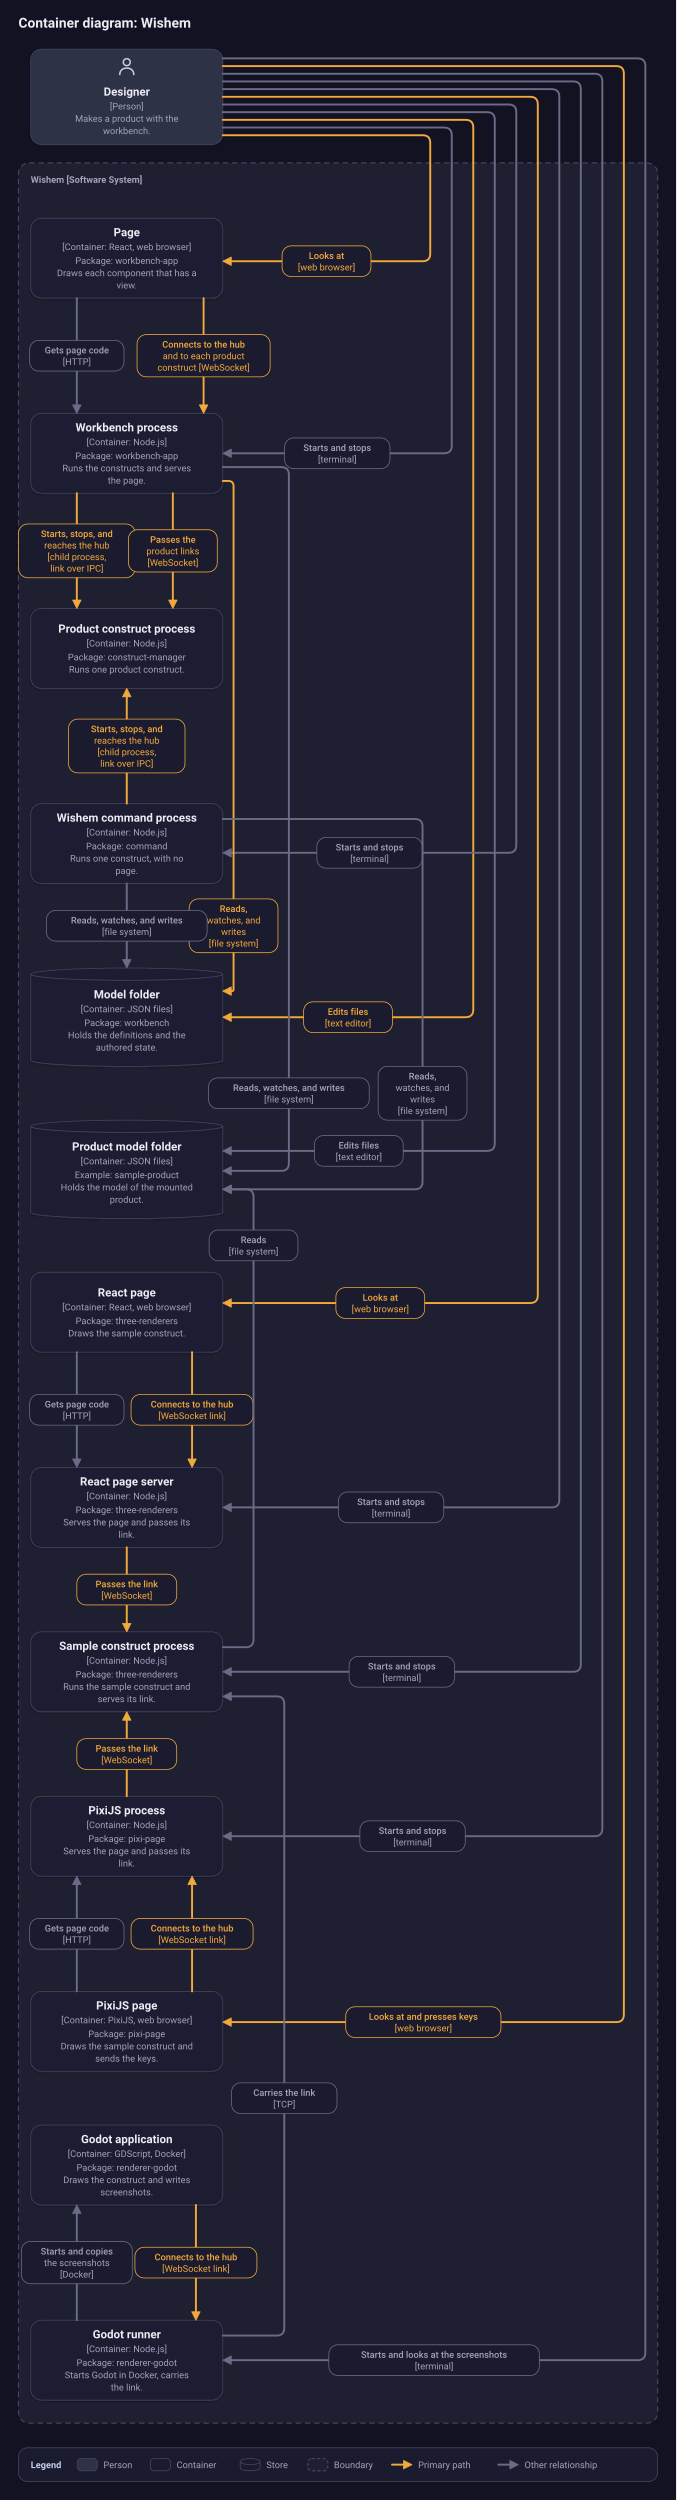
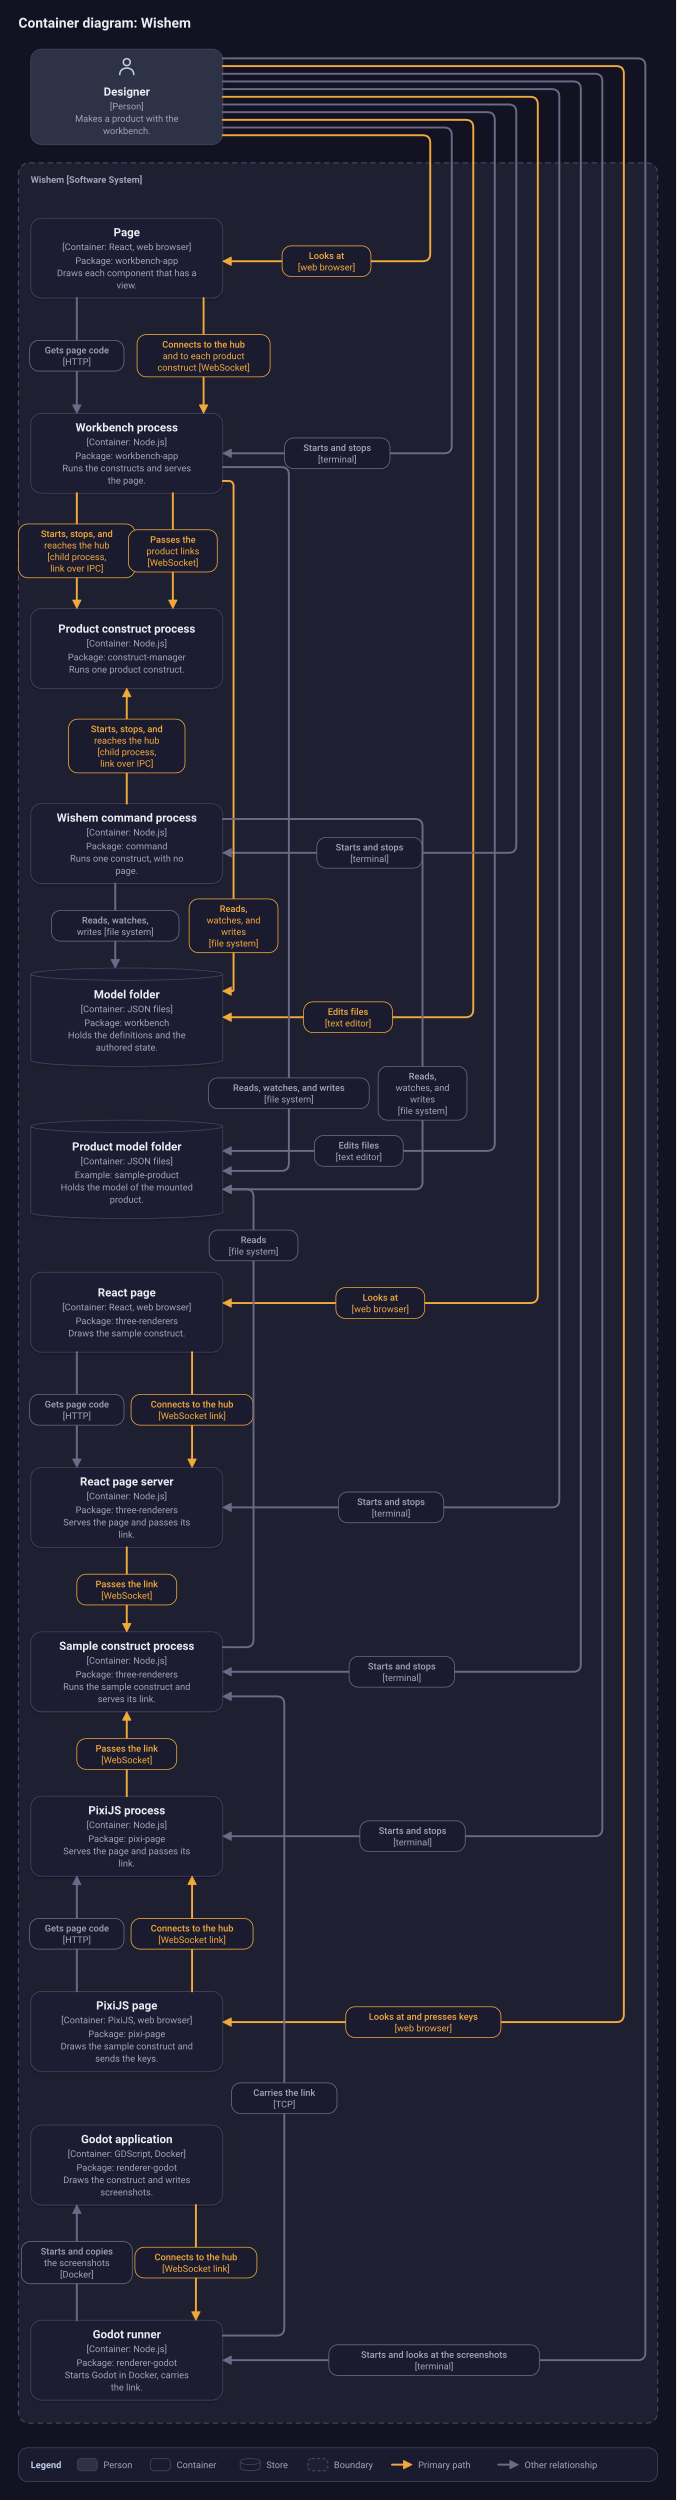
<svg xmlns="http://www.w3.org/2000/svg" viewBox="0 0 880 3254" width="880" height="3254" role="img" aria-labelledby="title desc">
  <defs>
    <filter id="shadow" x="-10%" y="-10%" width="120%" height="130%">
      <feDropShadow dx="0" dy="1" stdDeviation="2" flood-color="#17172a" flood-opacity="0.5" />
    </filter>
  </defs>
  <rect width="880" height="3254" fill="#121222" />
  <text x="24" y="36" font-family="system-ui, -apple-system, 'Segoe UI', Roboto, 'Helvetica Neue', Arial, sans-serif" font-weight="600" font-size="18" fill="#ececf3" text-anchor="start">Container diagram: Wishem</text>
  <rect x="24" y="212" width="832" height="2942" rx="14" fill="#1e1f30" stroke="#45455d" stroke-width="1.5" stroke-dasharray="7 5" />
  <text x="40" y="238" font-family="system-ui, -apple-system, 'Segoe UI', Roboto, 'Helvetica Neue', Arial, sans-serif" font-weight="600" font-size="12" fill="#a3a3b8" text-anchor="start">Wishem [Software System]</text>
  <rect x="40" y="64" width="250" height="124" rx="14" fill="#2f3146" stroke="#45455d" filter="url(#shadow)" />
  <g transform="translate(151 72.5) scale(0.7)" fill="none" stroke="#c2d0ea" stroke-width="2.86" stroke-linecap="round" stroke-linejoin="round">
    <circle cx="20" cy="12" r="6.5" />
    <path d="M7 35c0-8 6-12 13-12s13 4 13 12" />
  </g>
  <text x="165" y="124.5" font-family="system-ui, -apple-system, 'Segoe UI', Roboto, 'Helvetica Neue', Arial, sans-serif" font-weight="600" font-size="15" fill="#ececf3" text-anchor="middle">Designer</text>
  <text x="165" y="142.5" font-family="system-ui, -apple-system, 'Segoe UI', Roboto, 'Helvetica Neue', Arial, sans-serif" font-weight="400" font-size="12" fill="#a3a3b8" text-anchor="middle">[Person]</text>
  <text x="165" y="158.5" font-family="system-ui, -apple-system, 'Segoe UI', Roboto, 'Helvetica Neue', Arial, sans-serif" font-weight="400" font-size="12" fill="#a3a3b8" text-anchor="middle">Makes a product with the</text>
  <text x="165" y="174.5" font-family="system-ui, -apple-system, 'Segoe UI', Roboto, 'Helvetica Neue', Arial, sans-serif" font-weight="400" font-size="12" fill="#a3a3b8" text-anchor="middle">workbench.</text>
  <rect x="40" y="284" width="250" height="104" rx="14" fill="#1b1b30" stroke="#45455d" filter="url(#shadow)" />
  <text x="165" y="307.5" font-family="system-ui, -apple-system, 'Segoe UI', Roboto, 'Helvetica Neue', Arial, sans-serif" font-weight="600" font-size="15" fill="#ececf3" text-anchor="middle">Page</text>
  <text x="165" y="325.5" font-family="system-ui, -apple-system, 'Segoe UI', Roboto, 'Helvetica Neue', Arial, sans-serif" font-weight="400" font-size="12" fill="#a3a3b8" text-anchor="middle">[Container: React, web browser]</text>
  <text x="165" y="343.5" font-family="system-ui, -apple-system, 'Segoe UI', Roboto, 'Helvetica Neue', Arial, sans-serif" font-weight="400" font-size="12" fill="#a3a3b8" text-anchor="middle">Package: workbench-app</text>
  <text x="165" y="359.5" font-family="system-ui, -apple-system, 'Segoe UI', Roboto, 'Helvetica Neue', Arial, sans-serif" font-weight="400" font-size="12" fill="#a3a3b8" text-anchor="middle">Draws each component that has a</text>
  <text x="165" y="375.5" font-family="system-ui, -apple-system, 'Segoe UI', Roboto, 'Helvetica Neue', Arial, sans-serif" font-weight="400" font-size="12" fill="#a3a3b8" text-anchor="middle">view.</text>
  <rect x="40" y="538" width="250" height="104" rx="14" fill="#1b1b30" stroke="#45455d" filter="url(#shadow)" />
  <text x="165" y="561.5" font-family="system-ui, -apple-system, 'Segoe UI', Roboto, 'Helvetica Neue', Arial, sans-serif" font-weight="600" font-size="15" fill="#ececf3" text-anchor="middle">Workbench process</text>
  <text x="165" y="579.5" font-family="system-ui, -apple-system, 'Segoe UI', Roboto, 'Helvetica Neue', Arial, sans-serif" font-weight="400" font-size="12" fill="#a3a3b8" text-anchor="middle">[Container: Node.js]</text>
  <text x="165" y="597.5" font-family="system-ui, -apple-system, 'Segoe UI', Roboto, 'Helvetica Neue', Arial, sans-serif" font-weight="400" font-size="12" fill="#a3a3b8" text-anchor="middle">Package: workbench-app</text>
  <text x="165" y="613.5" font-family="system-ui, -apple-system, 'Segoe UI', Roboto, 'Helvetica Neue', Arial, sans-serif" font-weight="400" font-size="12" fill="#a3a3b8" text-anchor="middle">Runs the constructs and serves</text>
  <text x="165" y="629.5" font-family="system-ui, -apple-system, 'Segoe UI', Roboto, 'Helvetica Neue', Arial, sans-serif" font-weight="400" font-size="12" fill="#a3a3b8" text-anchor="middle">the page.</text>
  <rect x="40" y="792" width="250" height="104" rx="14" fill="#1b1b30" stroke="#45455d" filter="url(#shadow)" />
  <text x="165" y="823.5" font-family="system-ui, -apple-system, 'Segoe UI', Roboto, 'Helvetica Neue', Arial, sans-serif" font-weight="600" font-size="15" fill="#ececf3" text-anchor="middle">Product construct process</text>
  <text x="165" y="841.5" font-family="system-ui, -apple-system, 'Segoe UI', Roboto, 'Helvetica Neue', Arial, sans-serif" font-weight="400" font-size="12" fill="#a3a3b8" text-anchor="middle">[Container: Node.js]</text>
  <text x="165" y="859.5" font-family="system-ui, -apple-system, 'Segoe UI', Roboto, 'Helvetica Neue', Arial, sans-serif" font-weight="400" font-size="12" fill="#a3a3b8" text-anchor="middle">Package: construct-manager</text>
  <text x="165" y="875.5" font-family="system-ui, -apple-system, 'Segoe UI', Roboto, 'Helvetica Neue', Arial, sans-serif" font-weight="400" font-size="12" fill="#a3a3b8" text-anchor="middle">Runs one product construct.</text>
  <path d="M40 1268 a125 8 0 0 1 250 0 v112 a125 8 0 0 1 -250 0 z" fill="#1b1b30" stroke="#45455d" filter="url(#shadow)" />
  <path d="M40 1268 a125 8 0 0 0 250 0" fill="none" stroke="#45455d" />
  <text x="165" y="1299.5" font-family="system-ui, -apple-system, 'Segoe UI', Roboto, 'Helvetica Neue', Arial, sans-serif" font-weight="600" font-size="15" fill="#ececf3" text-anchor="middle">Model folder</text>
  <text x="165" y="1317.5" font-family="system-ui, -apple-system, 'Segoe UI', Roboto, 'Helvetica Neue', Arial, sans-serif" font-weight="400" font-size="12" fill="#a3a3b8" text-anchor="middle">[Container: JSON files]</text>
  <text x="165" y="1335.5" font-family="system-ui, -apple-system, 'Segoe UI', Roboto, 'Helvetica Neue', Arial, sans-serif" font-weight="400" font-size="12" fill="#a3a3b8" text-anchor="middle">Package: workbench</text>
  <text x="165" y="1351.5" font-family="system-ui, -apple-system, 'Segoe UI', Roboto, 'Helvetica Neue', Arial, sans-serif" font-weight="400" font-size="12" fill="#a3a3b8" text-anchor="middle">Holds the definitions and the</text>
  <text x="165" y="1367.5" font-family="system-ui, -apple-system, 'Segoe UI', Roboto, 'Helvetica Neue', Arial, sans-serif" font-weight="400" font-size="12" fill="#a3a3b8" text-anchor="middle">authored state.</text>
  <path d="M40 1466 a125 8 0 0 1 250 0 v112 a125 8 0 0 1 -250 0 z" fill="#1b1b30" stroke="#45455d" filter="url(#shadow)" />
  <path d="M40 1466 a125 8 0 0 0 250 0" fill="none" stroke="#45455d" />
  <text x="165" y="1497.5" font-family="system-ui, -apple-system, 'Segoe UI', Roboto, 'Helvetica Neue', Arial, sans-serif" font-weight="600" font-size="15" fill="#ececf3" text-anchor="middle">Product model folder</text>
  <text x="165" y="1515.5" font-family="system-ui, -apple-system, 'Segoe UI', Roboto, 'Helvetica Neue', Arial, sans-serif" font-weight="400" font-size="12" fill="#a3a3b8" text-anchor="middle">[Container: JSON files]</text>
  <text x="165" y="1533.5" font-family="system-ui, -apple-system, 'Segoe UI', Roboto, 'Helvetica Neue', Arial, sans-serif" font-weight="400" font-size="12" fill="#a3a3b8" text-anchor="middle">Example: sample-product</text>
  <text x="165" y="1549.5" font-family="system-ui, -apple-system, 'Segoe UI', Roboto, 'Helvetica Neue', Arial, sans-serif" font-weight="400" font-size="12" fill="#a3a3b8" text-anchor="middle">Holds the model of the mounted</text>
  <text x="165" y="1565.5" font-family="system-ui, -apple-system, 'Segoe UI', Roboto, 'Helvetica Neue', Arial, sans-serif" font-weight="400" font-size="12" fill="#a3a3b8" text-anchor="middle">product.</text>
  <rect x="40" y="1046" width="250" height="104" rx="14" fill="#1b1b30" stroke="#45455d" filter="url(#shadow)" />
  <text x="165" y="1069.5" font-family="system-ui, -apple-system, 'Segoe UI', Roboto, 'Helvetica Neue', Arial, sans-serif" font-weight="600" font-size="15" fill="#ececf3" text-anchor="middle">Wishem command process</text>
  <text x="165" y="1087.5" font-family="system-ui, -apple-system, 'Segoe UI', Roboto, 'Helvetica Neue', Arial, sans-serif" font-weight="400" font-size="12" fill="#a3a3b8" text-anchor="middle">[Container: Node.js]</text>
  <text x="165" y="1105.5" font-family="system-ui, -apple-system, 'Segoe UI', Roboto, 'Helvetica Neue', Arial, sans-serif" font-weight="400" font-size="12" fill="#a3a3b8" text-anchor="middle">Package: command</text>
  <text x="165" y="1121.5" font-family="system-ui, -apple-system, 'Segoe UI', Roboto, 'Helvetica Neue', Arial, sans-serif" font-weight="400" font-size="12" fill="#a3a3b8" text-anchor="middle">Runs one construct, with no</text>
  <text x="165" y="1137.5" font-family="system-ui, -apple-system, 'Segoe UI', Roboto, 'Helvetica Neue', Arial, sans-serif" font-weight="400" font-size="12" fill="#a3a3b8" text-anchor="middle">page.</text>
  <rect x="40" y="1656" width="250" height="104" rx="14" fill="#1b1b30" stroke="#45455d" filter="url(#shadow)" />
  <text x="165" y="1687.5" font-family="system-ui, -apple-system, 'Segoe UI', Roboto, 'Helvetica Neue', Arial, sans-serif" font-weight="600" font-size="15" fill="#ececf3" text-anchor="middle">React page</text>
  <text x="165" y="1705.5" font-family="system-ui, -apple-system, 'Segoe UI', Roboto, 'Helvetica Neue', Arial, sans-serif" font-weight="400" font-size="12" fill="#a3a3b8" text-anchor="middle">[Container: React, web browser]</text>
  <text x="165" y="1723.5" font-family="system-ui, -apple-system, 'Segoe UI', Roboto, 'Helvetica Neue', Arial, sans-serif" font-weight="400" font-size="12" fill="#a3a3b8" text-anchor="middle">Package: three-renderers</text>
  <text x="165" y="1739.5" font-family="system-ui, -apple-system, 'Segoe UI', Roboto, 'Helvetica Neue', Arial, sans-serif" font-weight="400" font-size="12" fill="#a3a3b8" text-anchor="middle">Draws the sample construct.</text>
  <rect x="40" y="1910" width="250" height="104" rx="14" fill="#1b1b30" stroke="#45455d" filter="url(#shadow)" />
  <text x="165" y="1933.5" font-family="system-ui, -apple-system, 'Segoe UI', Roboto, 'Helvetica Neue', Arial, sans-serif" font-weight="600" font-size="15" fill="#ececf3" text-anchor="middle">React page server</text>
  <text x="165" y="1951.5" font-family="system-ui, -apple-system, 'Segoe UI', Roboto, 'Helvetica Neue', Arial, sans-serif" font-weight="400" font-size="12" fill="#a3a3b8" text-anchor="middle">[Container: Node.js]</text>
  <text x="165" y="1969.5" font-family="system-ui, -apple-system, 'Segoe UI', Roboto, 'Helvetica Neue', Arial, sans-serif" font-weight="400" font-size="12" fill="#a3a3b8" text-anchor="middle">Package: three-renderers</text>
  <text x="165" y="1985.5" font-family="system-ui, -apple-system, 'Segoe UI', Roboto, 'Helvetica Neue', Arial, sans-serif" font-weight="400" font-size="12" fill="#a3a3b8" text-anchor="middle">Serves the page and passes its</text>
  <text x="165" y="2001.5" font-family="system-ui, -apple-system, 'Segoe UI', Roboto, 'Helvetica Neue', Arial, sans-serif" font-weight="400" font-size="12" fill="#a3a3b8" text-anchor="middle">link.</text>
  <rect x="40" y="2124" width="250" height="104" rx="14" fill="#1b1b30" stroke="#45455d" filter="url(#shadow)" />
  <text x="165" y="2147.5" font-family="system-ui, -apple-system, 'Segoe UI', Roboto, 'Helvetica Neue', Arial, sans-serif" font-weight="600" font-size="15" fill="#ececf3" text-anchor="middle">Sample construct process</text>
  <text x="165" y="2165.5" font-family="system-ui, -apple-system, 'Segoe UI', Roboto, 'Helvetica Neue', Arial, sans-serif" font-weight="400" font-size="12" fill="#a3a3b8" text-anchor="middle">[Container: Node.js]</text>
  <text x="165" y="2183.5" font-family="system-ui, -apple-system, 'Segoe UI', Roboto, 'Helvetica Neue', Arial, sans-serif" font-weight="400" font-size="12" fill="#a3a3b8" text-anchor="middle">Package: three-renderers</text>
  <text x="165" y="2199.5" font-family="system-ui, -apple-system, 'Segoe UI', Roboto, 'Helvetica Neue', Arial, sans-serif" font-weight="400" font-size="12" fill="#a3a3b8" text-anchor="middle">Runs the sample construct and</text>
  <text x="165" y="2215.5" font-family="system-ui, -apple-system, 'Segoe UI', Roboto, 'Helvetica Neue', Arial, sans-serif" font-weight="400" font-size="12" fill="#a3a3b8" text-anchor="middle">serves its link.</text>
  <rect x="40" y="2338" width="250" height="104" rx="14" fill="#1b1b30" stroke="#45455d" filter="url(#shadow)" />
  <text x="165" y="2361.5" font-family="system-ui, -apple-system, 'Segoe UI', Roboto, 'Helvetica Neue', Arial, sans-serif" font-weight="600" font-size="15" fill="#ececf3" text-anchor="middle">PixiJS process</text>
  <text x="165" y="2379.5" font-family="system-ui, -apple-system, 'Segoe UI', Roboto, 'Helvetica Neue', Arial, sans-serif" font-weight="400" font-size="12" fill="#a3a3b8" text-anchor="middle">[Container: Node.js]</text>
  <text x="165" y="2397.5" font-family="system-ui, -apple-system, 'Segoe UI', Roboto, 'Helvetica Neue', Arial, sans-serif" font-weight="400" font-size="12" fill="#a3a3b8" text-anchor="middle">Package: pixi-page</text>
  <text x="165" y="2413.5" font-family="system-ui, -apple-system, 'Segoe UI', Roboto, 'Helvetica Neue', Arial, sans-serif" font-weight="400" font-size="12" fill="#a3a3b8" text-anchor="middle">Serves the page and passes its</text>
  <text x="165" y="2429.5" font-family="system-ui, -apple-system, 'Segoe UI', Roboto, 'Helvetica Neue', Arial, sans-serif" font-weight="400" font-size="12" fill="#a3a3b8" text-anchor="middle">link.</text>
  <rect x="40" y="2592" width="250" height="104" rx="14" fill="#1b1b30" stroke="#45455d" filter="url(#shadow)" />
  <text x="165" y="2615.5" font-family="system-ui, -apple-system, 'Segoe UI', Roboto, 'Helvetica Neue', Arial, sans-serif" font-weight="600" font-size="15" fill="#ececf3" text-anchor="middle">PixiJS page</text>
  <text x="165" y="2633.5" font-family="system-ui, -apple-system, 'Segoe UI', Roboto, 'Helvetica Neue', Arial, sans-serif" font-weight="400" font-size="12" fill="#a3a3b8" text-anchor="middle">[Container: PixiJS, web browser]</text>
  <text x="165" y="2651.5" font-family="system-ui, -apple-system, 'Segoe UI', Roboto, 'Helvetica Neue', Arial, sans-serif" font-weight="400" font-size="12" fill="#a3a3b8" text-anchor="middle">Package: pixi-page</text>
  <text x="165" y="2667.5" font-family="system-ui, -apple-system, 'Segoe UI', Roboto, 'Helvetica Neue', Arial, sans-serif" font-weight="400" font-size="12" fill="#a3a3b8" text-anchor="middle">Draws the sample construct and</text>
  <text x="165" y="2683.5" font-family="system-ui, -apple-system, 'Segoe UI', Roboto, 'Helvetica Neue', Arial, sans-serif" font-weight="400" font-size="12" fill="#a3a3b8" text-anchor="middle">sends the keys.</text>
  <rect x="40" y="2766" width="250" height="104" rx="14" fill="#1b1b30" stroke="#45455d" filter="url(#shadow)" />
  <text x="165" y="2789.5" font-family="system-ui, -apple-system, 'Segoe UI', Roboto, 'Helvetica Neue', Arial, sans-serif" font-weight="600" font-size="15" fill="#ececf3" text-anchor="middle">Godot application</text>
  <text x="165" y="2807.5" font-family="system-ui, -apple-system, 'Segoe UI', Roboto, 'Helvetica Neue', Arial, sans-serif" font-weight="400" font-size="12" fill="#a3a3b8" text-anchor="middle">[Container: GDScript, Docker]</text>
  <text x="165" y="2825.5" font-family="system-ui, -apple-system, 'Segoe UI', Roboto, 'Helvetica Neue', Arial, sans-serif" font-weight="400" font-size="12" fill="#a3a3b8" text-anchor="middle">Package: renderer-godot</text>
  <text x="165" y="2841.5" font-family="system-ui, -apple-system, 'Segoe UI', Roboto, 'Helvetica Neue', Arial, sans-serif" font-weight="400" font-size="12" fill="#a3a3b8" text-anchor="middle">Draws the construct and writes</text>
  <text x="165" y="2857.5" font-family="system-ui, -apple-system, 'Segoe UI', Roboto, 'Helvetica Neue', Arial, sans-serif" font-weight="400" font-size="12" fill="#a3a3b8" text-anchor="middle">screenshots.</text>
  <rect x="40" y="3020" width="250" height="104" rx="14" fill="#1b1b30" stroke="#45455d" filter="url(#shadow)" />
  <text x="165" y="3043.5" font-family="system-ui, -apple-system, 'Segoe UI', Roboto, 'Helvetica Neue', Arial, sans-serif" font-weight="600" font-size="15" fill="#ececf3" text-anchor="middle">Godot runner</text>
  <text x="165" y="3061.5" font-family="system-ui, -apple-system, 'Segoe UI', Roboto, 'Helvetica Neue', Arial, sans-serif" font-weight="400" font-size="12" fill="#a3a3b8" text-anchor="middle">[Container: Node.js]</text>
  <text x="165" y="3079.5" font-family="system-ui, -apple-system, 'Segoe UI', Roboto, 'Helvetica Neue', Arial, sans-serif" font-weight="400" font-size="12" fill="#a3a3b8" text-anchor="middle">Package: renderer-godot</text>
  <text x="165" y="3095.5" font-family="system-ui, -apple-system, 'Segoe UI', Roboto, 'Helvetica Neue', Arial, sans-serif" font-weight="400" font-size="12" fill="#a3a3b8" text-anchor="middle">Starts Godot in Docker, carries</text>
  <text x="165" y="3111.5" font-family="system-ui, -apple-system, 'Segoe UI', Roboto, 'Helvetica Neue', Arial, sans-serif" font-weight="400" font-size="12" fill="#a3a3b8" text-anchor="middle">the link.</text>
  <path d="M290 176 L550 176 Q560 176 560 186 L560 330 Q560 340 550 340 L300 340" fill="none" stroke="#f2a93b" stroke-width="2.5" stroke-linecap="round" stroke-linejoin="round" />
  <polygon points="290,340 301,334.5 301,345.5" fill="#f2a93b" stroke="#f2a93b" stroke-width="1" stroke-linejoin="round" />
  <rect x="367.2" y="320" width="115.6" height="40" rx="12" fill="#1b1b30" stroke="#f2a93b" />
  <text x="425" y="337" font-family="system-ui, -apple-system, 'Segoe UI', Roboto, 'Helvetica Neue', Arial, sans-serif" font-weight="500" font-size="12" fill="#f2a93b" text-anchor="middle">Looks at</text>
  <text x="425" y="352" font-family="system-ui, -apple-system, 'Segoe UI', Roboto, 'Helvetica Neue', Arial, sans-serif" font-weight="400" font-size="12" fill="#f2a93b" text-anchor="middle">[web browser]</text>
  <path d="M290 166 L578 166 Q588 166 588 176 L588 580 Q588 590 578 590 L300 590" fill="none" stroke="#6b6b88" stroke-width="2.5" stroke-linecap="round" stroke-linejoin="round" />
  <polygon points="290,590 301,584.5 301,595.5" fill="#6b6b88" stroke="#6b6b88" stroke-width="1" stroke-linejoin="round" />
  <rect x="370.4" y="570" width="137.2" height="40" rx="12" fill="#1b1b30" stroke="#6b6b88" />
  <text x="439" y="587" font-family="system-ui, -apple-system, 'Segoe UI', Roboto, 'Helvetica Neue', Arial, sans-serif" font-weight="500" font-size="12" fill="#a3a3b8" text-anchor="middle">Starts and stops</text>
  <text x="439" y="602" font-family="system-ui, -apple-system, 'Segoe UI', Roboto, 'Helvetica Neue', Arial, sans-serif" font-weight="400" font-size="12" fill="#a3a3b8" text-anchor="middle">[terminal]</text>
  <path d="M290 156 L606 156 Q616 156 616 166 L616 1314 Q616 1324 606 1324 L300 1324" fill="none" stroke="#f2a93b" stroke-width="2.5" stroke-linecap="round" stroke-linejoin="round" />
  <polygon points="290,1324 301,1318.5 301,1329.5" fill="#f2a93b" stroke="#f2a93b" stroke-width="1" stroke-linejoin="round" />
  <rect x="395.2" y="1304" width="115.6" height="40" rx="12" fill="#1b1b30" stroke="#f2a93b" />
  <text x="453" y="1321" font-family="system-ui, -apple-system, 'Segoe UI', Roboto, 'Helvetica Neue', Arial, sans-serif" font-weight="500" font-size="12" fill="#f2a93b" text-anchor="middle">Edits files</text>
  <text x="453" y="1336" font-family="system-ui, -apple-system, 'Segoe UI', Roboto, 'Helvetica Neue', Arial, sans-serif" font-weight="400" font-size="12" fill="#f2a93b" text-anchor="middle">[text editor]</text>
  <path d="M290 146 L634 146 Q644 146 644 156 L644 1488 Q644 1498 634 1498 L300 1498" fill="none" stroke="#6b6b88" stroke-width="2.5" stroke-linecap="round" stroke-linejoin="round" />
  <polygon points="290,1498 301,1492.5 301,1503.5" fill="#6b6b88" stroke="#6b6b88" stroke-width="1" stroke-linejoin="round" />
  <rect x="409.2" y="1478" width="115.6" height="40" rx="12" fill="#1b1b30" stroke="#6b6b88" />
  <text x="467" y="1495" font-family="system-ui, -apple-system, 'Segoe UI', Roboto, 'Helvetica Neue', Arial, sans-serif" font-weight="500" font-size="12" fill="#a3a3b8" text-anchor="middle">Edits files</text>
  <text x="467" y="1510" font-family="system-ui, -apple-system, 'Segoe UI', Roboto, 'Helvetica Neue', Arial, sans-serif" font-weight="400" font-size="12" fill="#a3a3b8" text-anchor="middle">[text editor]</text>
  <path d="M290 136 L662 136 Q672 136 672 146 L672 1100 Q672 1110 662 1110 L300 1110" fill="none" stroke="#6b6b88" stroke-width="2.5" stroke-linecap="round" stroke-linejoin="round" />
  <polygon points="290,1110 301,1104.5 301,1115.5" fill="#6b6b88" stroke="#6b6b88" stroke-width="1" stroke-linejoin="round" />
  <rect x="412.4" y="1090" width="137.2" height="40" rx="12" fill="#1b1b30" stroke="#6b6b88" />
  <text x="481" y="1107" font-family="system-ui, -apple-system, 'Segoe UI', Roboto, 'Helvetica Neue', Arial, sans-serif" font-weight="500" font-size="12" fill="#a3a3b8" text-anchor="middle">Starts and stops</text>
  <text x="481" y="1122" font-family="system-ui, -apple-system, 'Segoe UI', Roboto, 'Helvetica Neue', Arial, sans-serif" font-weight="400" font-size="12" fill="#a3a3b8" text-anchor="middle">[terminal]</text>
  <path d="M290 126 L690 126 Q700 126 700 136 L700 1686 Q700 1696 690 1696 L300 1696" fill="none" stroke="#f2a93b" stroke-width="2.5" stroke-linecap="round" stroke-linejoin="round" />
  <polygon points="290,1696 301,1690.5 301,1701.5" fill="#f2a93b" stroke="#f2a93b" stroke-width="1" stroke-linejoin="round" />
  <rect x="437.2" y="1676" width="115.6" height="40" rx="12" fill="#1b1b30" stroke="#f2a93b" />
  <text x="495" y="1693" font-family="system-ui, -apple-system, 'Segoe UI', Roboto, 'Helvetica Neue', Arial, sans-serif" font-weight="500" font-size="12" fill="#f2a93b" text-anchor="middle">Looks at</text>
  <text x="495" y="1708" font-family="system-ui, -apple-system, 'Segoe UI', Roboto, 'Helvetica Neue', Arial, sans-serif" font-weight="400" font-size="12" fill="#f2a93b" text-anchor="middle">[web browser]</text>
  <path d="M290 116 L718 116 Q728 116 728 126 L728 1952 Q728 1962 718 1962 L300 1962" fill="none" stroke="#6b6b88" stroke-width="2.5" stroke-linecap="round" stroke-linejoin="round" />
  <polygon points="290,1962 301,1956.5 301,1967.5" fill="#6b6b88" stroke="#6b6b88" stroke-width="1" stroke-linejoin="round" />
  <rect x="440.4" y="1942" width="137.2" height="40" rx="12" fill="#1b1b30" stroke="#6b6b88" />
  <text x="509" y="1959" font-family="system-ui, -apple-system, 'Segoe UI', Roboto, 'Helvetica Neue', Arial, sans-serif" font-weight="500" font-size="12" fill="#a3a3b8" text-anchor="middle">Starts and stops</text>
  <text x="509" y="1974" font-family="system-ui, -apple-system, 'Segoe UI', Roboto, 'Helvetica Neue', Arial, sans-serif" font-weight="400" font-size="12" fill="#a3a3b8" text-anchor="middle">[terminal]</text>
  <path d="M290 106 L746 106 Q756 106 756 116 L756 2166 Q756 2176 746 2176 L300 2176" fill="none" stroke="#6b6b88" stroke-width="2.5" stroke-linecap="round" stroke-linejoin="round" />
  <polygon points="290,2176 301,2170.5 301,2181.5" fill="#6b6b88" stroke="#6b6b88" stroke-width="1" stroke-linejoin="round" />
  <rect x="454.4" y="2156" width="137.2" height="40" rx="12" fill="#1b1b30" stroke="#6b6b88" />
  <text x="523" y="2173" font-family="system-ui, -apple-system, 'Segoe UI', Roboto, 'Helvetica Neue', Arial, sans-serif" font-weight="500" font-size="12" fill="#a3a3b8" text-anchor="middle">Starts and stops</text>
  <text x="523" y="2188" font-family="system-ui, -apple-system, 'Segoe UI', Roboto, 'Helvetica Neue', Arial, sans-serif" font-weight="400" font-size="12" fill="#a3a3b8" text-anchor="middle">[terminal]</text>
  <path d="M290 96 L774 96 Q784 96 784 106 L784 2380 Q784 2390 774 2390 L300 2390" fill="none" stroke="#6b6b88" stroke-width="2.5" stroke-linecap="round" stroke-linejoin="round" />
  <polygon points="290,2390 301,2384.5 301,2395.5" fill="#6b6b88" stroke="#6b6b88" stroke-width="1" stroke-linejoin="round" />
  <rect x="468.4" y="2370" width="137.2" height="40" rx="12" fill="#1b1b30" stroke="#6b6b88" />
  <text x="537" y="2387" font-family="system-ui, -apple-system, 'Segoe UI', Roboto, 'Helvetica Neue', Arial, sans-serif" font-weight="500" font-size="12" fill="#a3a3b8" text-anchor="middle">Starts and stops</text>
  <text x="537" y="2402" font-family="system-ui, -apple-system, 'Segoe UI', Roboto, 'Helvetica Neue', Arial, sans-serif" font-weight="400" font-size="12" fill="#a3a3b8" text-anchor="middle">[terminal]</text>
  <path d="M290 86 L802 86 Q812 86 812 96 L812 2622 Q812 2632 802 2632 L300 2632" fill="none" stroke="#f2a93b" stroke-width="2.5" stroke-linecap="round" stroke-linejoin="round" />
  <polygon points="290,2632 301,2626.5 301,2637.5" fill="#f2a93b" stroke="#f2a93b" stroke-width="1" stroke-linejoin="round" />
  <rect x="450" y="2612" width="202" height="40" rx="12" fill="#1b1b30" stroke="#f2a93b" />
  <text x="551" y="2629" font-family="system-ui, -apple-system, 'Segoe UI', Roboto, 'Helvetica Neue', Arial, sans-serif" font-weight="500" font-size="12" fill="#f2a93b" text-anchor="middle">Looks at and presses keys</text>
  <text x="551" y="2644" font-family="system-ui, -apple-system, 'Segoe UI', Roboto, 'Helvetica Neue', Arial, sans-serif" font-weight="400" font-size="12" fill="#f2a93b" text-anchor="middle">[web browser]</text>
  <path d="M290 76 L830 76 Q840 76 840 86 L840 3062 Q840 3072 830 3072 L300 3072" fill="none" stroke="#6b6b88" stroke-width="2.5" stroke-linecap="round" stroke-linejoin="round" />
  <polygon points="290,3072 301,3066.5 301,3077.5" fill="#6b6b88" stroke="#6b6b88" stroke-width="1" stroke-linejoin="round" />
  <rect x="428" y="3052" width="274" height="40" rx="12" fill="#1b1b30" stroke="#6b6b88" />
  <text x="565" y="3069" font-family="system-ui, -apple-system, 'Segoe UI', Roboto, 'Helvetica Neue', Arial, sans-serif" font-weight="500" font-size="12" fill="#a3a3b8" text-anchor="middle">Starts and looks at the screenshots</text>
  <text x="565" y="3084" font-family="system-ui, -apple-system, 'Segoe UI', Roboto, 'Helvetica Neue', Arial, sans-serif" font-weight="400" font-size="12" fill="#a3a3b8" text-anchor="middle">[terminal]</text>
  <path d="M100 388 L100 528" fill="none" stroke="#6b6b88" stroke-width="2.5" stroke-linecap="round" stroke-linejoin="round" />
  <polygon points="100,538 94.5,527 105.5,527" fill="#6b6b88" stroke="#6b6b88" stroke-width="1" stroke-linejoin="round" />
  <rect x="38.6" y="443" width="122.8" height="40" rx="12" fill="#1b1b30" stroke="#6b6b88" />
  <text x="100" y="460" font-family="system-ui, -apple-system, 'Segoe UI', Roboto, 'Helvetica Neue', Arial, sans-serif" font-weight="500" font-size="12" fill="#a3a3b8" text-anchor="middle">Gets page code</text>
  <text x="100" y="475" font-family="system-ui, -apple-system, 'Segoe UI', Roboto, 'Helvetica Neue', Arial, sans-serif" font-weight="400" font-size="12" fill="#a3a3b8" text-anchor="middle">[HTTP]</text>
  <path d="M265 388 L265 528" fill="none" stroke="#f2a93b" stroke-width="2.5" stroke-linecap="round" stroke-linejoin="round" />
  <polygon points="265,538 259.5,527 270.5,527" fill="#f2a93b" stroke="#f2a93b" stroke-width="1" stroke-linejoin="round" />
  <rect x="178.4" y="435.5" width="173.2" height="55" rx="12" fill="#1b1b30" stroke="#f2a93b" />
  <text x="265" y="452.5" font-family="system-ui, -apple-system, 'Segoe UI', Roboto, 'Helvetica Neue', Arial, sans-serif" font-weight="500" font-size="12" fill="#f2a93b" text-anchor="middle">Connects to the hub</text>
  <text x="265" y="467.5" font-family="system-ui, -apple-system, 'Segoe UI', Roboto, 'Helvetica Neue', Arial, sans-serif" font-weight="400" font-size="12" fill="#f2a93b" text-anchor="middle">and to each product</text>
  <text x="265" y="482.5" font-family="system-ui, -apple-system, 'Segoe UI', Roboto, 'Helvetica Neue', Arial, sans-serif" font-weight="400" font-size="12" fill="#f2a93b" text-anchor="middle">construct [WebSocket]</text>
  <path d="M100 642 L100 782" fill="none" stroke="#f2a93b" stroke-width="2.5" stroke-linecap="round" stroke-linejoin="round" />
  <polygon points="100,792 94.5,781 105.5,781" fill="#f2a93b" stroke="#f2a93b" stroke-width="1" stroke-linejoin="round" />
  <rect x="24.2" y="682" width="151.6" height="70" rx="12" fill="#1b1b30" stroke="#f2a93b" />
  <text x="100" y="699" font-family="system-ui, -apple-system, 'Segoe UI', Roboto, 'Helvetica Neue', Arial, sans-serif" font-weight="500" font-size="12" fill="#f2a93b" text-anchor="middle">Starts, stops, and</text>
  <text x="100" y="714" font-family="system-ui, -apple-system, 'Segoe UI', Roboto, 'Helvetica Neue', Arial, sans-serif" font-weight="400" font-size="12" fill="#f2a93b" text-anchor="middle">reaches the hub</text>
  <text x="100" y="729" font-family="system-ui, -apple-system, 'Segoe UI', Roboto, 'Helvetica Neue', Arial, sans-serif" font-weight="400" font-size="12" fill="#f2a93b" text-anchor="middle">[child process,</text>
  <text x="100" y="744" font-family="system-ui, -apple-system, 'Segoe UI', Roboto, 'Helvetica Neue', Arial, sans-serif" font-weight="400" font-size="12" fill="#f2a93b" text-anchor="middle">link over IPC]</text>
  <path d="M225 642 L225 782" fill="none" stroke="#f2a93b" stroke-width="2.5" stroke-linecap="round" stroke-linejoin="round" />
  <polygon points="225,792 219.5,781 230.5,781" fill="#f2a93b" stroke="#f2a93b" stroke-width="1" stroke-linejoin="round" />
  <rect x="167.2" y="689.5" width="115.6" height="55" rx="12" fill="#1b1b30" stroke="#f2a93b" />
  <text x="225" y="706.5" font-family="system-ui, -apple-system, 'Segoe UI', Roboto, 'Helvetica Neue', Arial, sans-serif" font-weight="500" font-size="12" fill="#f2a93b" text-anchor="middle">Passes the</text>
  <text x="225" y="721.5" font-family="system-ui, -apple-system, 'Segoe UI', Roboto, 'Helvetica Neue', Arial, sans-serif" font-weight="400" font-size="12" fill="#f2a93b" text-anchor="middle">product links</text>
  <text x="225" y="736.5" font-family="system-ui, -apple-system, 'Segoe UI', Roboto, 'Helvetica Neue', Arial, sans-serif" font-weight="400" font-size="12" fill="#f2a93b" text-anchor="middle">[WebSocket]</text>
  <path d="M290 626 L297 626 Q304 626 304 633 L304 1288 Q304 1290 302 1290 L300 1290" fill="none" stroke="#f2a93b" stroke-width="2.5" stroke-linecap="round" stroke-linejoin="round" />
  <polygon points="290,1290 301,1284.5 301,1295.5" fill="#f2a93b" stroke="#f2a93b" stroke-width="1" stroke-linejoin="round" />
  <rect x="246.2" y="1170" width="115.6" height="70" rx="12" fill="#1b1b30" stroke="#f2a93b" />
  <text x="304" y="1187" font-family="system-ui, -apple-system, 'Segoe UI', Roboto, 'Helvetica Neue', Arial, sans-serif" font-weight="500" font-size="12" fill="#f2a93b" text-anchor="middle">Reads,</text>
  <text x="304" y="1202" font-family="system-ui, -apple-system, 'Segoe UI', Roboto, 'Helvetica Neue', Arial, sans-serif" font-weight="400" font-size="12" fill="#f2a93b" text-anchor="middle">watches, and</text>
  <text x="304" y="1217" font-family="system-ui, -apple-system, 'Segoe UI', Roboto, 'Helvetica Neue', Arial, sans-serif" font-weight="400" font-size="12" fill="#f2a93b" text-anchor="middle">writes</text>
  <text x="304" y="1232" font-family="system-ui, -apple-system, 'Segoe UI', Roboto, 'Helvetica Neue', Arial, sans-serif" font-weight="400" font-size="12" fill="#f2a93b" text-anchor="middle">[file system]</text>
  <path d="M290 608 L366 608 Q376 608 376 618 L376 1514 Q376 1524 366 1524 L300 1524" fill="none" stroke="#6b6b88" stroke-width="2.5" stroke-linecap="round" stroke-linejoin="round" />
  <polygon points="290,1524 301,1518.5 301,1529.5" fill="#6b6b88" stroke="#6b6b88" stroke-width="1" stroke-linejoin="round" />
  <rect x="271.4" y="1403" width="209.2" height="40" rx="12" fill="#1b1b30" stroke="#6b6b88" />
  <text x="376" y="1420" font-family="system-ui, -apple-system, 'Segoe UI', Roboto, 'Helvetica Neue', Arial, sans-serif" font-weight="500" font-size="12" fill="#a3a3b8" text-anchor="middle">Reads, watches, and writes</text>
  <text x="376" y="1435" font-family="system-ui, -apple-system, 'Segoe UI', Roboto, 'Helvetica Neue', Arial, sans-serif" font-weight="400" font-size="12" fill="#a3a3b8" text-anchor="middle">[file system]</text>
  <path d="M165 1046 L165 906" fill="none" stroke="#f2a93b" stroke-width="2.5" stroke-linecap="round" stroke-linejoin="round" />
  <polygon points="165,896 170.5,907 159.5,907" fill="#f2a93b" stroke="#f2a93b" stroke-width="1" stroke-linejoin="round" />
  <rect x="89.2" y="936" width="151.6" height="70" rx="12" fill="#1b1b30" stroke="#f2a93b" />
  <text x="165" y="953" font-family="system-ui, -apple-system, 'Segoe UI', Roboto, 'Helvetica Neue', Arial, sans-serif" font-weight="500" font-size="12" fill="#f2a93b" text-anchor="middle">Starts, stops, and</text>
  <text x="165" y="968" font-family="system-ui, -apple-system, 'Segoe UI', Roboto, 'Helvetica Neue', Arial, sans-serif" font-weight="400" font-size="12" fill="#f2a93b" text-anchor="middle">reaches the hub</text>
  <text x="165" y="983" font-family="system-ui, -apple-system, 'Segoe UI', Roboto, 'Helvetica Neue', Arial, sans-serif" font-weight="400" font-size="12" fill="#f2a93b" text-anchor="middle">[child process,</text>
  <text x="165" y="998" font-family="system-ui, -apple-system, 'Segoe UI', Roboto, 'Helvetica Neue', Arial, sans-serif" font-weight="400" font-size="12" fill="#f2a93b" text-anchor="middle">link over IPC]</text>
-   <path d="M165 1150 L165 1250" fill="none" stroke="#6b6b88" stroke-width="2.5" stroke-linecap="round" stroke-linejoin="round" />
-   <polygon points="165,1260 159.5,1249 170.5,1249" fill="#6b6b88" stroke="#6b6b88" stroke-width="1" stroke-linejoin="round" />
-   <rect x="60.4" y="1185" width="209.2" height="40" rx="12" fill="#1b1b30" stroke="#6b6b88" />
-   <text x="165" y="1202" font-family="system-ui, -apple-system, 'Segoe UI', Roboto, 'Helvetica Neue', Arial, sans-serif" font-weight="500" font-size="12" fill="#a3a3b8" text-anchor="middle">Reads, watches, and writes</text>
-   <text x="165" y="1217" font-family="system-ui, -apple-system, 'Segoe UI', Roboto, 'Helvetica Neue', Arial, sans-serif" font-weight="400" font-size="12" fill="#a3a3b8" text-anchor="middle">[file system]</text>
+   <path d="M150 1150 L150 1250" fill="none" stroke="#6b6b88" stroke-width="2.5" stroke-linecap="round" stroke-linejoin="round" />
+   <polygon points="150,1260 144.5,1249 155.5,1249" fill="#6b6b88" stroke="#6b6b88" stroke-width="1" stroke-linejoin="round" />
+   <rect x="67" y="1185" width="166" height="40" rx="12" fill="#1b1b30" stroke="#6b6b88" />
+   <text x="150" y="1202" font-family="system-ui, -apple-system, 'Segoe UI', Roboto, 'Helvetica Neue', Arial, sans-serif" font-weight="500" font-size="12" fill="#a3a3b8" text-anchor="middle">Reads, watches,</text>
+   <text x="150" y="1217" font-family="system-ui, -apple-system, 'Segoe UI', Roboto, 'Helvetica Neue', Arial, sans-serif" font-weight="400" font-size="12" fill="#a3a3b8" text-anchor="middle">writes [file system]</text>
  <path d="M290 1066 L540 1066 Q550 1066 550 1076 L550 1538 Q550 1548 540 1548 L300 1548" fill="none" stroke="#6b6b88" stroke-width="2.5" stroke-linecap="round" stroke-linejoin="round" />
  <polygon points="290,1548 301,1542.5 301,1553.5" fill="#6b6b88" stroke="#6b6b88" stroke-width="1" stroke-linejoin="round" />
  <rect x="492.2" y="1388" width="115.6" height="70" rx="12" fill="#1b1b30" stroke="#6b6b88" />
  <text x="550" y="1405" font-family="system-ui, -apple-system, 'Segoe UI', Roboto, 'Helvetica Neue', Arial, sans-serif" font-weight="500" font-size="12" fill="#a3a3b8" text-anchor="middle">Reads,</text>
  <text x="550" y="1420" font-family="system-ui, -apple-system, 'Segoe UI', Roboto, 'Helvetica Neue', Arial, sans-serif" font-weight="400" font-size="12" fill="#a3a3b8" text-anchor="middle">watches, and</text>
  <text x="550" y="1435" font-family="system-ui, -apple-system, 'Segoe UI', Roboto, 'Helvetica Neue', Arial, sans-serif" font-weight="400" font-size="12" fill="#a3a3b8" text-anchor="middle">writes</text>
  <text x="550" y="1450" font-family="system-ui, -apple-system, 'Segoe UI', Roboto, 'Helvetica Neue', Arial, sans-serif" font-weight="400" font-size="12" fill="#a3a3b8" text-anchor="middle">[file system]</text>
  <path d="M100 1760 L100 1900" fill="none" stroke="#6b6b88" stroke-width="2.5" stroke-linecap="round" stroke-linejoin="round" />
  <polygon points="100,1910 94.5,1899 105.5,1899" fill="#6b6b88" stroke="#6b6b88" stroke-width="1" stroke-linejoin="round" />
  <rect x="38.6" y="1815" width="122.8" height="40" rx="12" fill="#1b1b30" stroke="#6b6b88" />
  <text x="100" y="1832" font-family="system-ui, -apple-system, 'Segoe UI', Roboto, 'Helvetica Neue', Arial, sans-serif" font-weight="500" font-size="12" fill="#a3a3b8" text-anchor="middle">Gets page code</text>
  <text x="100" y="1847" font-family="system-ui, -apple-system, 'Segoe UI', Roboto, 'Helvetica Neue', Arial, sans-serif" font-weight="400" font-size="12" fill="#a3a3b8" text-anchor="middle">[HTTP]</text>
  <path d="M250 1760 L250 1900" fill="none" stroke="#f2a93b" stroke-width="2.5" stroke-linecap="round" stroke-linejoin="round" />
  <polygon points="250,1910 244.5,1899 255.5,1899" fill="#f2a93b" stroke="#f2a93b" stroke-width="1" stroke-linejoin="round" />
  <rect x="170.6" y="1815" width="158.8" height="40" rx="12" fill="#1b1b30" stroke="#f2a93b" />
  <text x="250" y="1832" font-family="system-ui, -apple-system, 'Segoe UI', Roboto, 'Helvetica Neue', Arial, sans-serif" font-weight="500" font-size="12" fill="#f2a93b" text-anchor="middle">Connects to the hub</text>
  <text x="250" y="1847" font-family="system-ui, -apple-system, 'Segoe UI', Roboto, 'Helvetica Neue', Arial, sans-serif" font-weight="400" font-size="12" fill="#f2a93b" text-anchor="middle">[WebSocket link]</text>
  <path d="M165 2014 L165 2114" fill="none" stroke="#f2a93b" stroke-width="2.5" stroke-linecap="round" stroke-linejoin="round" />
  <polygon points="165,2124 159.5,2113 170.5,2113" fill="#f2a93b" stroke="#f2a93b" stroke-width="1" stroke-linejoin="round" />
  <rect x="100" y="2049" width="130" height="40" rx="12" fill="#1b1b30" stroke="#f2a93b" />
  <text x="165" y="2066" font-family="system-ui, -apple-system, 'Segoe UI', Roboto, 'Helvetica Neue', Arial, sans-serif" font-weight="500" font-size="12" fill="#f2a93b" text-anchor="middle">Passes the link</text>
  <text x="165" y="2081" font-family="system-ui, -apple-system, 'Segoe UI', Roboto, 'Helvetica Neue', Arial, sans-serif" font-weight="400" font-size="12" fill="#f2a93b" text-anchor="middle">[WebSocket]</text>
  <path d="M290 2144 L320 2144 Q330 2144 330 2134 L330 1558 Q330 1548 320 1548 L300 1548" fill="none" stroke="#6b6b88" stroke-width="2.5" stroke-linecap="round" stroke-linejoin="round" />
  <polygon points="290,1548 301,1542.5 301,1553.5" fill="#6b6b88" stroke="#6b6b88" stroke-width="1" stroke-linejoin="round" />
  <rect x="272.2" y="1601" width="115.6" height="40" rx="12" fill="#1b1b30" stroke="#6b6b88" />
  <text x="330" y="1618" font-family="system-ui, -apple-system, 'Segoe UI', Roboto, 'Helvetica Neue', Arial, sans-serif" font-weight="500" font-size="12" fill="#a3a3b8" text-anchor="middle">Reads</text>
  <text x="330" y="1633" font-family="system-ui, -apple-system, 'Segoe UI', Roboto, 'Helvetica Neue', Arial, sans-serif" font-weight="400" font-size="12" fill="#a3a3b8" text-anchor="middle">[file system]</text>
  <path d="M165 2338 L165 2238" fill="none" stroke="#f2a93b" stroke-width="2.5" stroke-linecap="round" stroke-linejoin="round" />
  <polygon points="165,2228 170.5,2239 159.5,2239" fill="#f2a93b" stroke="#f2a93b" stroke-width="1" stroke-linejoin="round" />
  <rect x="100" y="2263" width="130" height="40" rx="12" fill="#1b1b30" stroke="#f2a93b" />
  <text x="165" y="2280" font-family="system-ui, -apple-system, 'Segoe UI', Roboto, 'Helvetica Neue', Arial, sans-serif" font-weight="500" font-size="12" fill="#f2a93b" text-anchor="middle">Passes the link</text>
  <text x="165" y="2295" font-family="system-ui, -apple-system, 'Segoe UI', Roboto, 'Helvetica Neue', Arial, sans-serif" font-weight="400" font-size="12" fill="#f2a93b" text-anchor="middle">[WebSocket]</text>
  <path d="M100 2592 L100 2452" fill="none" stroke="#6b6b88" stroke-width="2.5" stroke-linecap="round" stroke-linejoin="round" />
  <polygon points="100,2442 105.5,2453 94.5,2453" fill="#6b6b88" stroke="#6b6b88" stroke-width="1" stroke-linejoin="round" />
  <rect x="38.6" y="2497" width="122.8" height="40" rx="12" fill="#1b1b30" stroke="#6b6b88" />
  <text x="100" y="2514" font-family="system-ui, -apple-system, 'Segoe UI', Roboto, 'Helvetica Neue', Arial, sans-serif" font-weight="500" font-size="12" fill="#a3a3b8" text-anchor="middle">Gets page code</text>
  <text x="100" y="2529" font-family="system-ui, -apple-system, 'Segoe UI', Roboto, 'Helvetica Neue', Arial, sans-serif" font-weight="400" font-size="12" fill="#a3a3b8" text-anchor="middle">[HTTP]</text>
  <path d="M250 2592 L250 2452" fill="none" stroke="#f2a93b" stroke-width="2.5" stroke-linecap="round" stroke-linejoin="round" />
  <polygon points="250,2442 255.5,2453 244.5,2453" fill="#f2a93b" stroke="#f2a93b" stroke-width="1" stroke-linejoin="round" />
  <rect x="170.6" y="2497" width="158.8" height="40" rx="12" fill="#1b1b30" stroke="#f2a93b" />
  <text x="250" y="2514" font-family="system-ui, -apple-system, 'Segoe UI', Roboto, 'Helvetica Neue', Arial, sans-serif" font-weight="500" font-size="12" fill="#f2a93b" text-anchor="middle">Connects to the hub</text>
  <text x="250" y="2529" font-family="system-ui, -apple-system, 'Segoe UI', Roboto, 'Helvetica Neue', Arial, sans-serif" font-weight="400" font-size="12" fill="#f2a93b" text-anchor="middle">[WebSocket link]</text>
  <path d="M100 3020 L100 2880" fill="none" stroke="#6b6b88" stroke-width="2.5" stroke-linecap="round" stroke-linejoin="round" />
  <polygon points="100,2870 105.5,2881 94.5,2881" fill="#6b6b88" stroke="#6b6b88" stroke-width="1" stroke-linejoin="round" />
  <rect x="27.8" y="2917.5" width="144.4" height="55" rx="12" fill="#1b1b30" stroke="#6b6b88" />
  <text x="100" y="2934.5" font-family="system-ui, -apple-system, 'Segoe UI', Roboto, 'Helvetica Neue', Arial, sans-serif" font-weight="500" font-size="12" fill="#a3a3b8" text-anchor="middle">Starts and copies</text>
  <text x="100" y="2949.5" font-family="system-ui, -apple-system, 'Segoe UI', Roboto, 'Helvetica Neue', Arial, sans-serif" font-weight="400" font-size="12" fill="#a3a3b8" text-anchor="middle">the screenshots</text>
  <text x="100" y="2964.5" font-family="system-ui, -apple-system, 'Segoe UI', Roboto, 'Helvetica Neue', Arial, sans-serif" font-weight="400" font-size="12" fill="#a3a3b8" text-anchor="middle">[Docker]</text>
  <path d="M255 2870 L255 3010" fill="none" stroke="#f2a93b" stroke-width="2.5" stroke-linecap="round" stroke-linejoin="round" />
  <polygon points="255,3020 249.5,3009 260.5,3009" fill="#f2a93b" stroke="#f2a93b" stroke-width="1" stroke-linejoin="round" />
  <rect x="175.6" y="2925" width="158.8" height="40" rx="12" fill="#1b1b30" stroke="#f2a93b" />
  <text x="255" y="2942" font-family="system-ui, -apple-system, 'Segoe UI', Roboto, 'Helvetica Neue', Arial, sans-serif" font-weight="500" font-size="12" fill="#f2a93b" text-anchor="middle">Connects to the hub</text>
  <text x="255" y="2957" font-family="system-ui, -apple-system, 'Segoe UI', Roboto, 'Helvetica Neue', Arial, sans-serif" font-weight="400" font-size="12" fill="#f2a93b" text-anchor="middle">[WebSocket link]</text>
  <path d="M290 3040 L360 3040 Q370 3040 370 3030 L370 2218 Q370 2208 360 2208 L300 2208" fill="none" stroke="#6b6b88" stroke-width="2.5" stroke-linecap="round" stroke-linejoin="round" />
  <polygon points="290,2208 301,2202.5 301,2213.5" fill="#6b6b88" stroke="#6b6b88" stroke-width="1" stroke-linejoin="round" />
  <rect x="301.4" y="2711" width="137.2" height="40" rx="12" fill="#1b1b30" stroke="#6b6b88" />
  <text x="370" y="2728" font-family="system-ui, -apple-system, 'Segoe UI', Roboto, 'Helvetica Neue', Arial, sans-serif" font-weight="500" font-size="12" fill="#a3a3b8" text-anchor="middle">Carries the link</text>
  <text x="370" y="2743" font-family="system-ui, -apple-system, 'Segoe UI', Roboto, 'Helvetica Neue', Arial, sans-serif" font-weight="400" font-size="12" fill="#a3a3b8" text-anchor="middle">[TCP]</text>
  <rect x="24" y="3186" width="832" height="44" rx="12" fill="#1b1b30" stroke="#45455d" />
  <text x="40" y="3212.5" font-family="system-ui, -apple-system, 'Segoe UI', Roboto, 'Helvetica Neue', Arial, sans-serif" font-weight="600" font-size="12" fill="#c2d0ea" text-anchor="start">Legend</text>
  <rect x="100.64" y="3200" width="26" height="16" rx="5" fill="#2f3146" stroke="#45455d" />
  <text x="134.64" y="3212.5" font-family="system-ui, -apple-system, 'Segoe UI', Roboto, 'Helvetica Neue', Arial, sans-serif" font-weight="400" font-size="12" fill="#a3a3b8" text-anchor="start">Person</text>
  <rect x="195.84" y="3200" width="26" height="16" rx="5" fill="#1b1b30" stroke="#45455d" />
  <text x="229.84" y="3212.5" font-family="system-ui, -apple-system, 'Segoe UI', Roboto, 'Helvetica Neue', Arial, sans-serif" font-weight="400" font-size="12" fill="#a3a3b8" text-anchor="start">Container</text>
  <path d="M312.64 3204 a13 4 0 0 1 26 0 v8 a13 4 0 0 1 -26 0 z" fill="#1b1b30" stroke="#45455d" />
  <path d="M312.64 3204 a13 4 0 0 0 26 0" fill="none" stroke="#45455d" />
  <text x="346.64" y="3212.5" font-family="system-ui, -apple-system, 'Segoe UI', Roboto, 'Helvetica Neue', Arial, sans-serif" font-weight="400" font-size="12" fill="#a3a3b8" text-anchor="start">Store</text>
  <rect x="400.64" y="3200" width="26" height="16" rx="5" fill="#1e1f30" stroke="#45455d" stroke-width="1.5" stroke-dasharray="4 3" />
  <text x="434.64" y="3212.5" font-family="system-ui, -apple-system, 'Segoe UI', Roboto, 'Helvetica Neue', Arial, sans-serif" font-weight="400" font-size="12" fill="#a3a3b8" text-anchor="start">Boundary</text>
  <path d="M510.24 3208 L526.24 3208" stroke="#f2a93b" stroke-width="2.5" stroke-linecap="round" />
  <polygon points="536.24,3208 525.24,3213.5 525.24,3202.5" fill="#f2a93b" stroke="#f2a93b" stroke-width="1" stroke-linejoin="round" />
  <text x="544.24" y="3212.5" font-family="system-ui, -apple-system, 'Segoe UI', Roboto, 'Helvetica Neue', Arial, sans-serif" font-weight="400" font-size="12" fill="#a3a3b8" text-anchor="start">Primary path</text>
  <path d="M648.64 3208 L664.64 3208" stroke="#6b6b88" stroke-width="2.5" stroke-linecap="round" />
  <polygon points="674.64,3208 663.64,3213.5 663.64,3202.5" fill="#6b6b88" stroke="#6b6b88" stroke-width="1" stroke-linejoin="round" />
  <text x="682.64" y="3212.5" font-family="system-ui, -apple-system, 'Segoe UI', Roboto, 'Helvetica Neue', Arial, sans-serif" font-weight="400" font-size="12" fill="#a3a3b8" text-anchor="start">Other relationship</text>
</svg>
